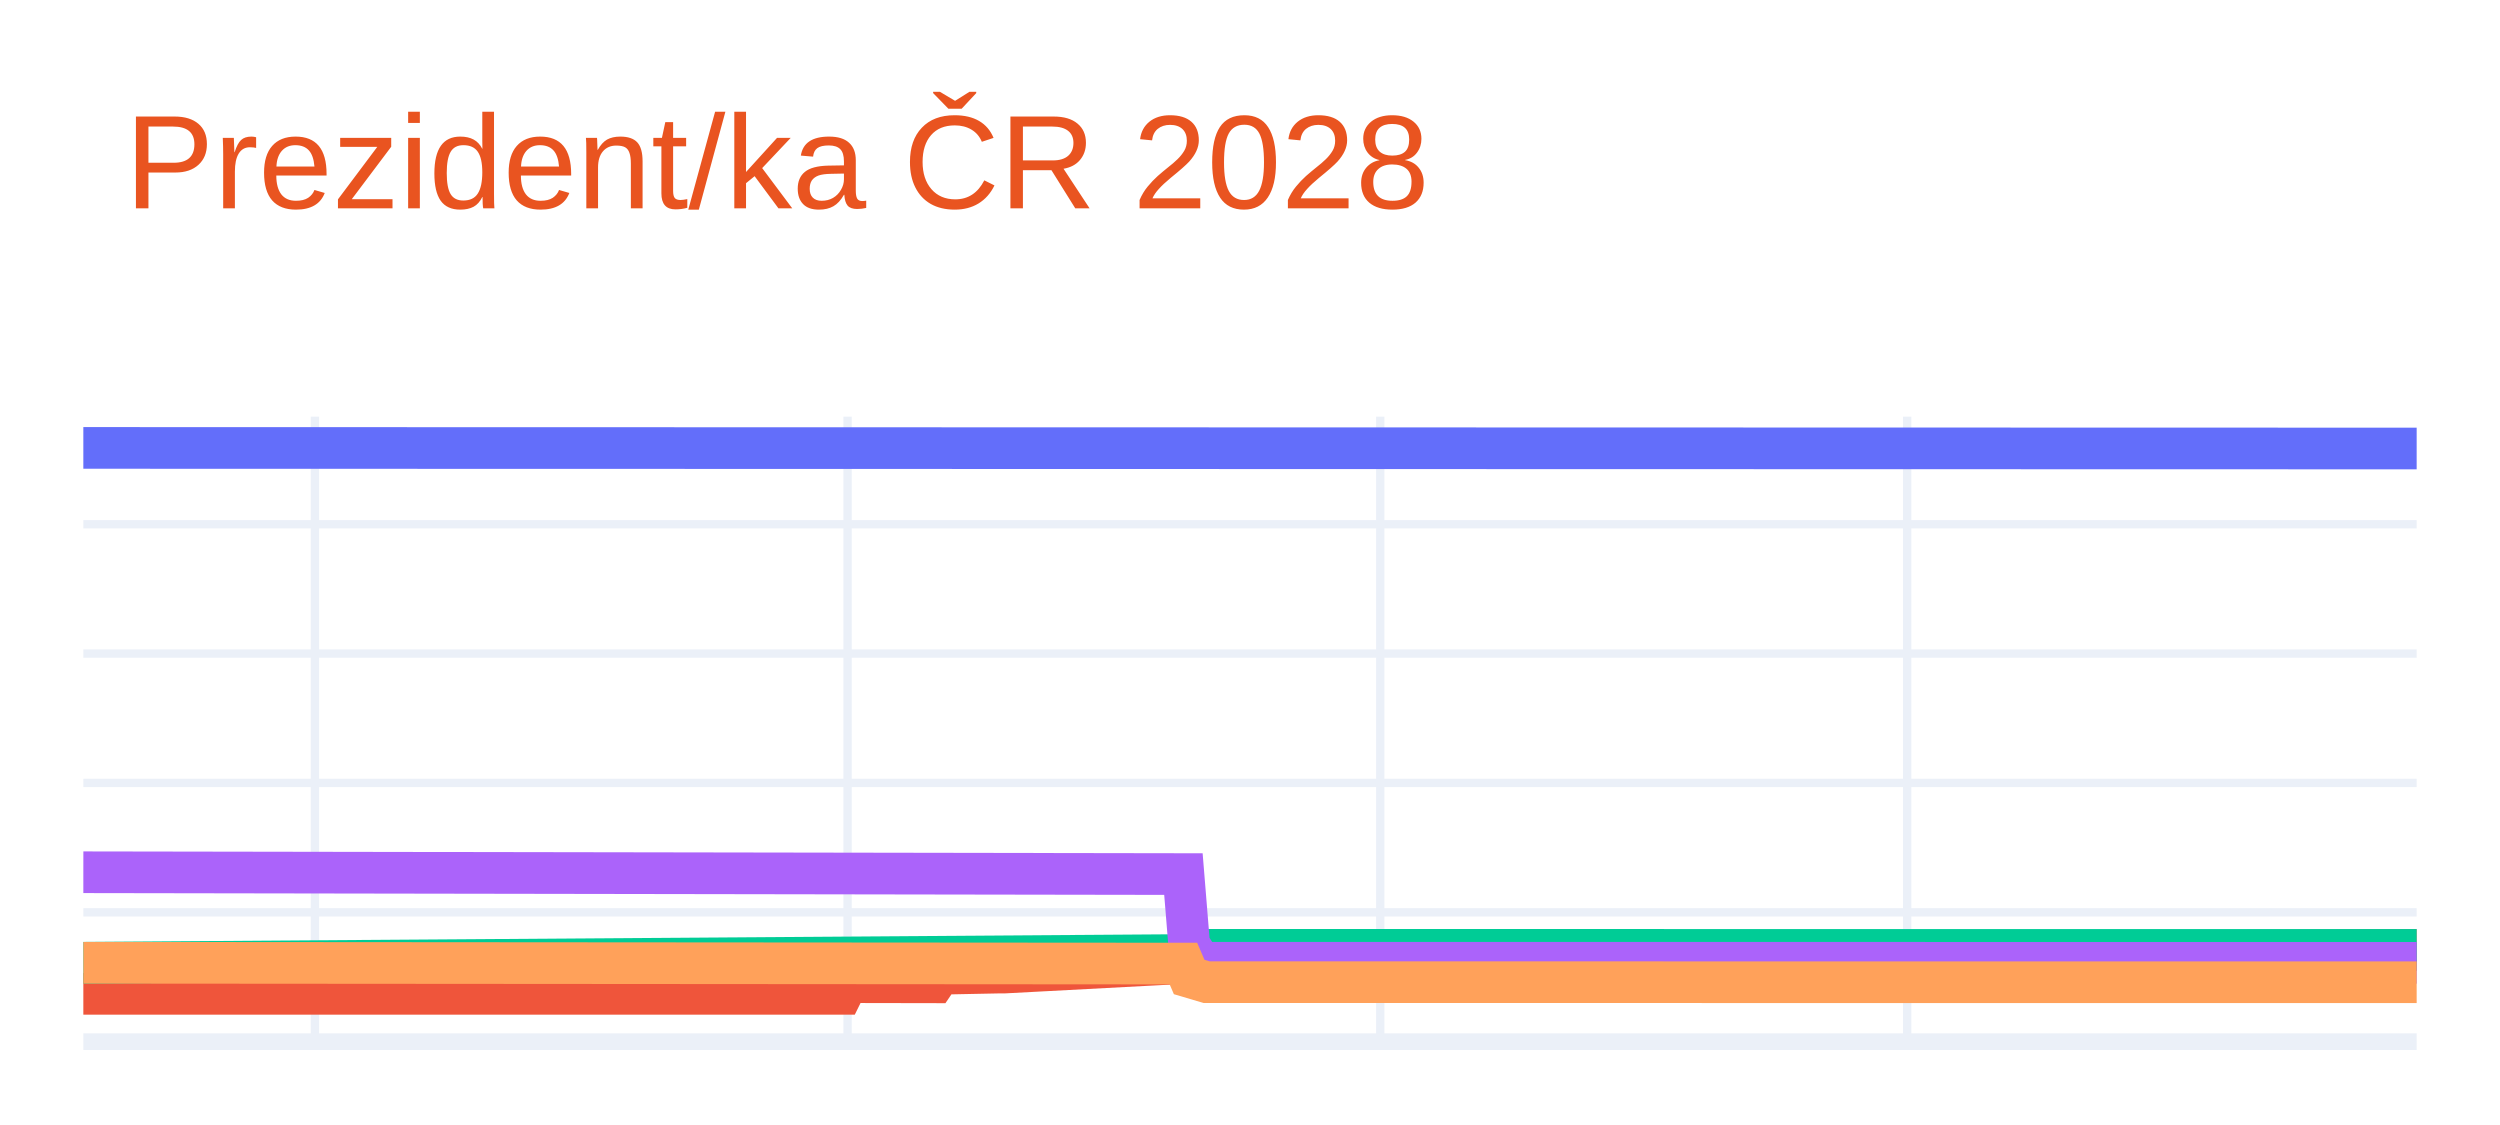
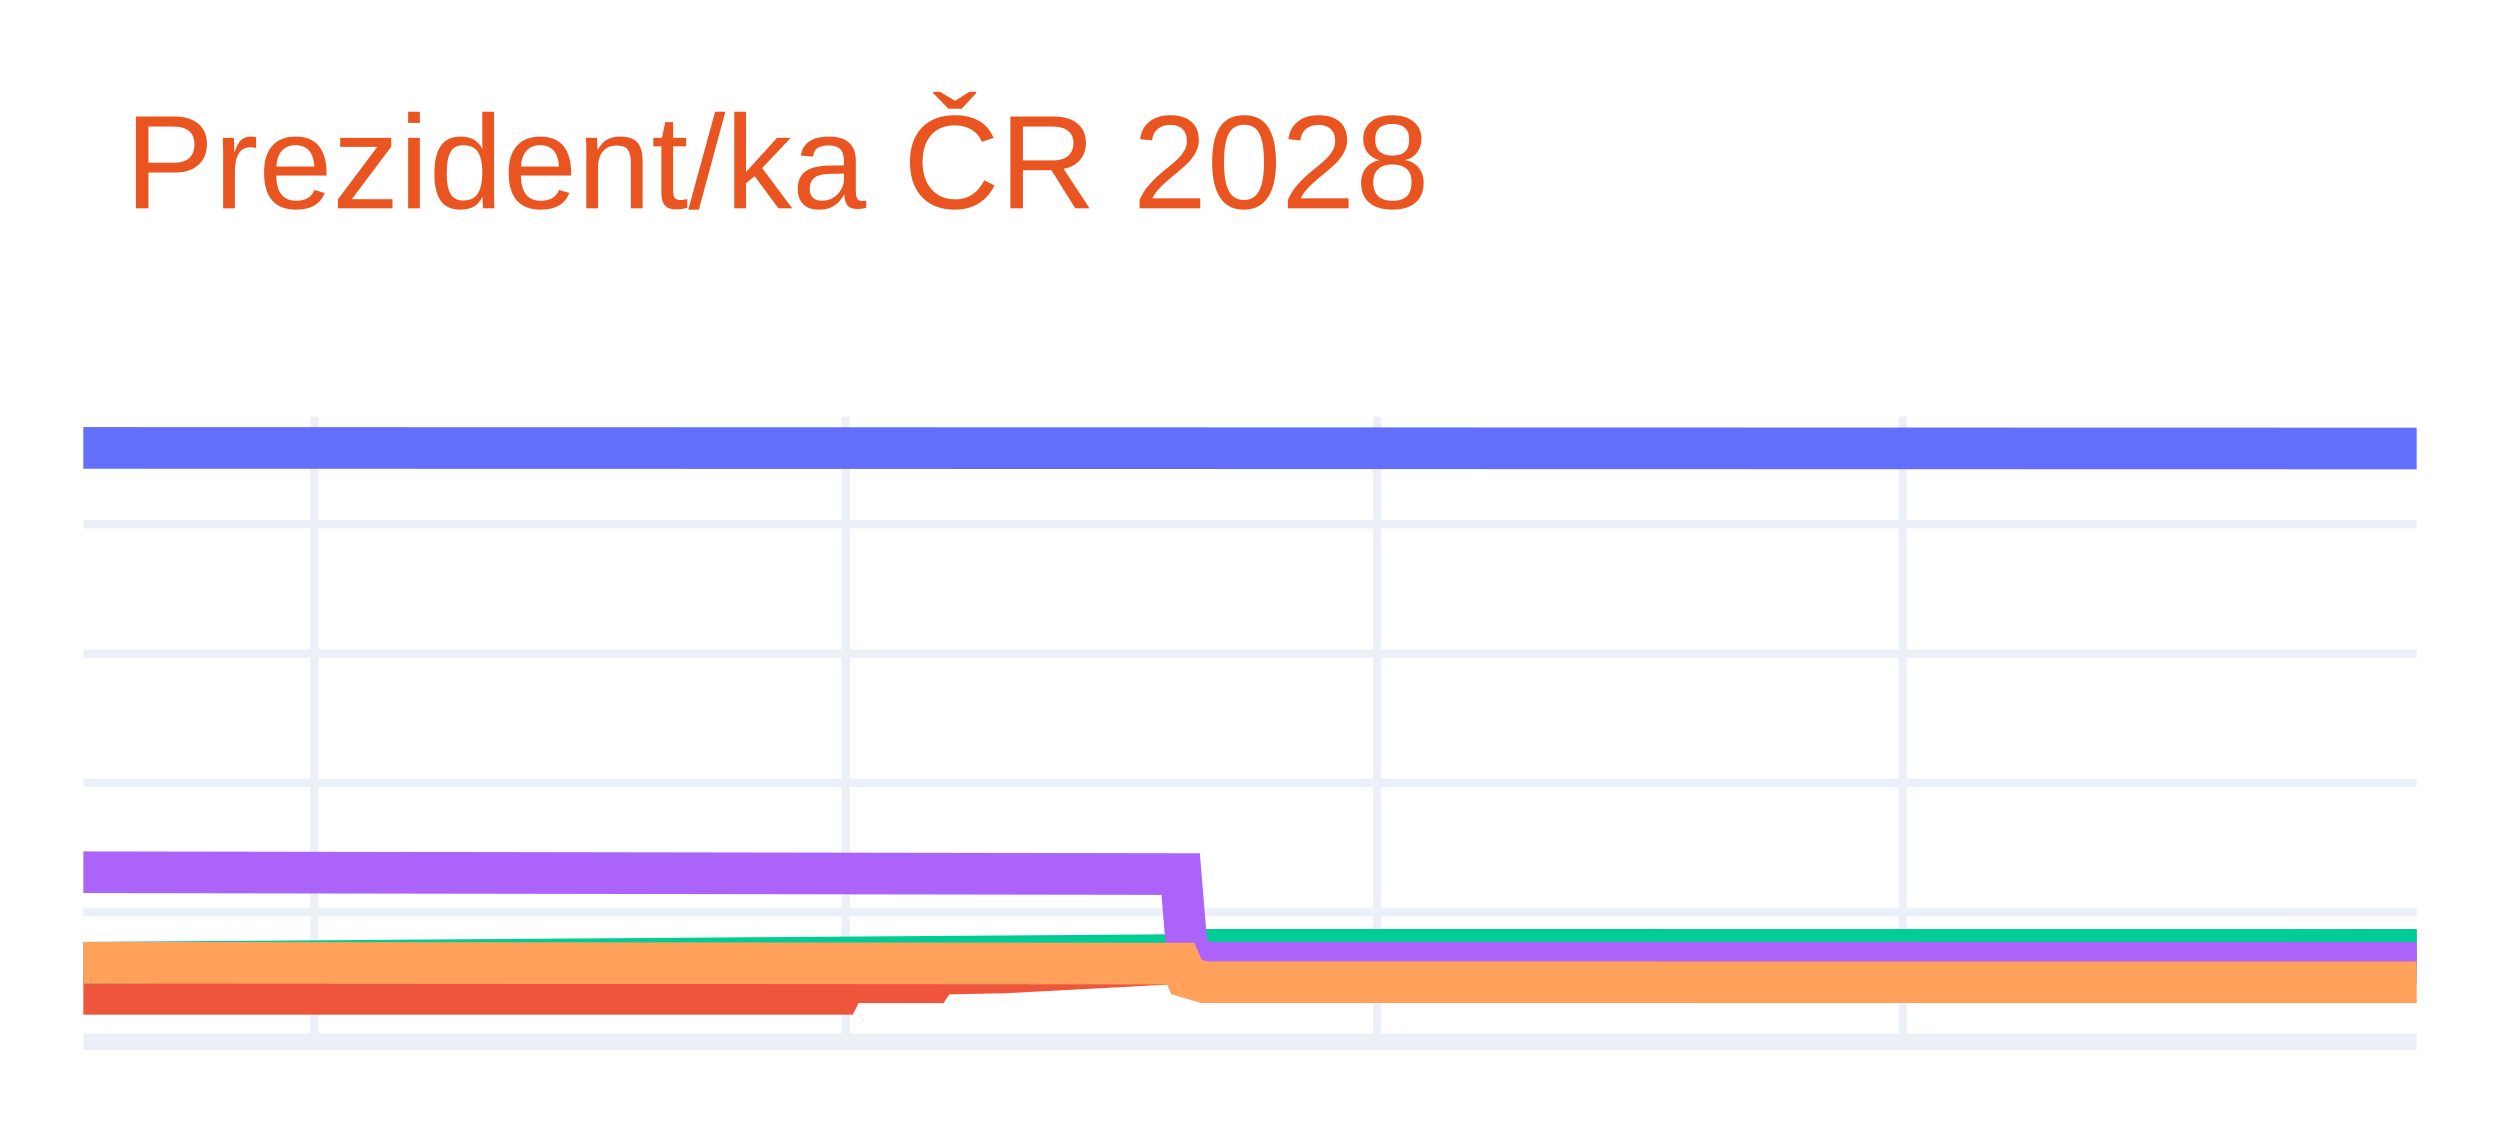
<svg xmlns="http://www.w3.org/2000/svg" class="main-svg" width="300" height="135" style="" viewBox="0 0 300 135">
  <rect x="0" y="0" width="300" height="135" style="fill: rgb(255, 255, 255); fill-opacity: 1;" />
-   <defs id="defs-80c6ec">
+   <defs id="defs-a715a2">
    <g class="clips">
-       <clipPath id="clip80c6ecxyplot" class="plotclip">
+       <clipPath id="clipa715a2xyplot" class="plotclip">
        <rect width="280" height="75" />
      </clipPath>
-       <clipPath class="axesclip" id="clip80c6ecx">
+       <clipPath class="axesclip" id="clipa715a2x">
        <rect x="10" y="0" width="280" height="135" />
      </clipPath>
-       <clipPath class="axesclip" id="clip80c6ecy">
+       <clipPath class="axesclip" id="clipa715a2y">
        <rect x="0" y="50" width="300" height="75" />
      </clipPath>
-       <clipPath class="axesclip" id="clip80c6ecxy">
+       <clipPath class="axesclip" id="clipa715a2xy">
        <rect x="10" y="50" width="280" height="75" />
      </clipPath>
    </g>
    <g class="gradients" />
    <g class="patterns" />
  </defs>
  <g class="bglayer" />
  <g class="layer-below">
    <g class="imagelayer" />
    <g class="shapelayer" />
  </g>
  <g class="cartesianlayer">
    <g class="subplot xy">
      <g class="layer-subplot">
        <g class="shapelayer" />
        <g class="imagelayer" />
      </g>
      <g class="minor-gridlayer">
        <g class="x" />
        <g class="y" />
      </g>
      <g class="gridlayer">
        <g class="x">
-           <path class="xgrid crisp" transform="translate(37.79,0)" d="M0,50v75" style="stroke: rgb(235, 240, 248); stroke-opacity: 1; stroke-width: 1px;" />
-           <path class="xgrid crisp" transform="translate(101.71,0)" d="M0,50v75" style="stroke: rgb(235, 240, 248); stroke-opacity: 1; stroke-width: 1px;" />
-           <path class="xgrid crisp" transform="translate(165.63,0)" d="M0,50v75" style="stroke: rgb(235, 240, 248); stroke-opacity: 1; stroke-width: 1px;" />
-           <path class="xgrid crisp" transform="translate(228.86,0)" d="M0,50v75" style="stroke: rgb(235, 240, 248); stroke-opacity: 1; stroke-width: 1px;" />
+           <path class="xgrid crisp" transform="translate(37.72,0)" d="M0,50v75" style="stroke: rgb(235, 240, 248); stroke-opacity: 1; stroke-width: 1px;" />
+           <path class="xgrid crisp" transform="translate(101.49,0)" d="M0,50v75" style="stroke: rgb(235, 240, 248); stroke-opacity: 1; stroke-width: 1px;" />
+           <path class="xgrid crisp" transform="translate(165.25,0)" d="M0,50v75" style="stroke: rgb(235, 240, 248); stroke-opacity: 1; stroke-width: 1px;" />
+           <path class="xgrid crisp" transform="translate(228.32,0)" d="M0,50v75" style="stroke: rgb(235, 240, 248); stroke-opacity: 1; stroke-width: 1px;" />
        </g>
        <g class="y">
          <path class="ygrid crisp" transform="translate(0,109.48)" d="M10,0h280" style="stroke: rgb(235, 240, 248); stroke-opacity: 1; stroke-width: 1px;" />
          <path class="ygrid crisp" transform="translate(0,93.95)" d="M10,0h280" style="stroke: rgb(235, 240, 248); stroke-opacity: 1; stroke-width: 1px;" />
          <path class="ygrid crisp" transform="translate(0,78.43)" d="M10,0h280" style="stroke: rgb(235, 240, 248); stroke-opacity: 1; stroke-width: 1px;" />
          <path class="ygrid crisp" transform="translate(0,62.91)" d="M10,0h280" style="stroke: rgb(235, 240, 248); stroke-opacity: 1; stroke-width: 1px;" />
        </g>
      </g>
      <g class="zerolinelayer">
        <path class="yzl zl crisp" transform="translate(0,125)" d="M10,0h280" style="stroke: rgb(235, 240, 248); stroke-opacity: 1; stroke-width: 2px;" />
      </g>
      <g class="layer-between">
        <g class="shapelayer" />
        <g class="imagelayer" />
      </g>
      <path class="xlines-below" />
      <path class="ylines-below" />
      <g class="overlines-below" />
      <g class="xaxislayer-below" />
      <g class="yaxislayer-below" />
      <g class="overaxes-below" />
-       <g class="plot" transform="translate(10,50)" clip-path="url(#clip80c6ecxyplot)">
+       <g class="plot" transform="translate(10,50)" clip-path="url(#clipa715a2xyplot)">
        <g class="scatterlayer mlayer">
-           <g class="trace scatter traceb2ed29" style="stroke-miterlimit: 2; opacity: 1;">
+           <g class="trace scatter trace9465f3" style="stroke-miterlimit: 2; opacity: 1;">
            <g class="fills" />
            <g class="errorbars" />
            <g class="lines">
              <path class="js-line" d="M0,3.75L280,3.82" style="vector-effect: none; fill: none; stroke: rgb(99, 110, 250); stroke-opacity: 1; stroke-width: 5px; opacity: 1;" />
            </g>
            <g class="points" />
            <g class="text" />
          </g>
-           <g class="trace scatter tracefd999b" style="stroke-miterlimit: 2; opacity: 1;">
+           <g class="trace scatter trace7dce30" style="stroke-miterlimit: 2; opacity: 1;">
            <g class="fills" />
            <g class="errorbars" />
            <g class="lines">
-               <path class="js-line" d="M0,69.26L91.02,69.26L91.71,67.86L102.13,67.88L102.83,66.85L109.78,66.71L110.47,66.71L132.7,65.53L133.4,64.75L280,63.99" style="vector-effect: none; fill: none; stroke: rgb(239, 85, 59); stroke-opacity: 1; stroke-width: 5px; opacity: 1;" />
+               <path class="js-line" d="M0,69.26L90.79,69.26L91.49,67.86L101.88,67.88L102.57,66.85L109.5,66.71L110.2,66.71L132.38,65.53L133.07,64.75L280,63.99" style="vector-effect: none; fill: none; stroke: rgb(239, 85, 59); stroke-opacity: 1; stroke-width: 5px; opacity: 1;" />
            </g>
            <g class="points" />
            <g class="text" />
          </g>
-           <g class="trace scatter tracebf9136" style="stroke-miterlimit: 2; opacity: 1;">
+           <g class="trace scatter trace33bd67" style="stroke-miterlimit: 2; opacity: 1;">
            <g class="fills" />
            <g class="errorbars" />
            <g class="lines">
-               <path class="js-line" d="M0,65.53L132.7,64.6L133.4,63.98L280,63.99" style="vector-effect: none; fill: none; stroke: rgb(0, 204, 150); stroke-opacity: 1; stroke-width: 5px; opacity: 1;" />
+               <path class="js-line" d="M0,65.53L132.38,64.6L133.07,63.98L280,63.99" style="vector-effect: none; fill: none; stroke: rgb(0, 204, 150); stroke-opacity: 1; stroke-width: 5px; opacity: 1;" />
            </g>
            <g class="points" />
            <g class="text" />
          </g>
-           <g class="trace scatter tracef24164" style="stroke-miterlimit: 2; opacity: 1;">
+           <g class="trace scatter traced2066b" style="stroke-miterlimit: 2; opacity: 1;">
            <g class="fills" />
            <g class="errorbars" />
            <g class="lines">
-               <path class="js-line" d="M0,54.67L132.01,54.89L132.7,63.36L134.09,65.53L134.79,65.53L280,65.54" style="vector-effect: none; fill: none; stroke: rgb(171, 99, 250); stroke-opacity: 1; stroke-width: 5px; opacity: 1;" />
+               <path class="js-line" d="M0,54.67L131.68,54.89L132.38,63.36L133.76,65.53L134.46,65.53L280,65.54" style="vector-effect: none; fill: none; stroke: rgb(171, 99, 250); stroke-opacity: 1; stroke-width: 5px; opacity: 1;" />
            </g>
            <g class="points" />
            <g class="text" />
          </g>
-           <g class="trace scatter trace9302b8" style="stroke-miterlimit: 2; opacity: 1;">
+           <g class="trace scatter traceb9a198" style="stroke-miterlimit: 2; opacity: 1;">
            <g class="fills" />
            <g class="errorbars" />
            <g class="lines">
-               <path class="js-line" d="M0,65.53L132.01,65.63L132.7,67.24L134.79,67.86L135.48,67.86L280,67.87" style="vector-effect: none; fill: none; stroke: rgb(255, 161, 90); stroke-opacity: 1; stroke-width: 5px; opacity: 1;" />
+               <path class="js-line" d="M0,65.53L131.68,65.63L132.38,67.24L134.46,67.86L135.15,67.86L280,67.87" style="vector-effect: none; fill: none; stroke: rgb(255, 161, 90); stroke-opacity: 1; stroke-width: 5px; opacity: 1;" />
            </g>
            <g class="points" />
            <g class="text" />
          </g>
        </g>
      </g>
      <g class="overplot" />
      <path class="xlines-above crisp" d="M0,0" style="fill: none;" />
      <path class="ylines-above crisp" d="M0,0" style="fill: none;" />
      <g class="overlines-above" />
      <g class="xaxislayer-above" />
      <g class="yaxislayer-above" />
      <g class="overaxes-above" />
    </g>
  </g>
  <g class="polarlayer" />
  <g class="smithlayer" />
  <g class="ternarylayer" />
  <g class="geolayer" />
  <g class="funnelarealayer" />
  <g class="pielayer" />
  <g class="iciclelayer" />
  <g class="treemaplayer" />
  <g class="sunburstlayer" />
  <g class="glimages" />
-   <defs id="topdefs-80c6ec">
+   <defs id="topdefs-a715a2">
    <g class="clips" />
  </defs>
  <g class="layer-above">
    <g class="imagelayer" />
    <g class="shapelayer" />
  </g>
  <g class="infolayer">
    <g class="g-gtitle">
      <text class="gtitle" x="15" y="25" text-anchor="start" dy="0em" style="font-family: Ubuntu, verdana, arial, sans-serif; font-size: 16px; fill: rgb(233, 84, 32); opacity: 1; white-space: pre;">Prezident/ka ČR 2028</text>
    </g>
    <g class="g-xtitle" />
    <g class="g-ytitle" />
  </g>
</svg>
